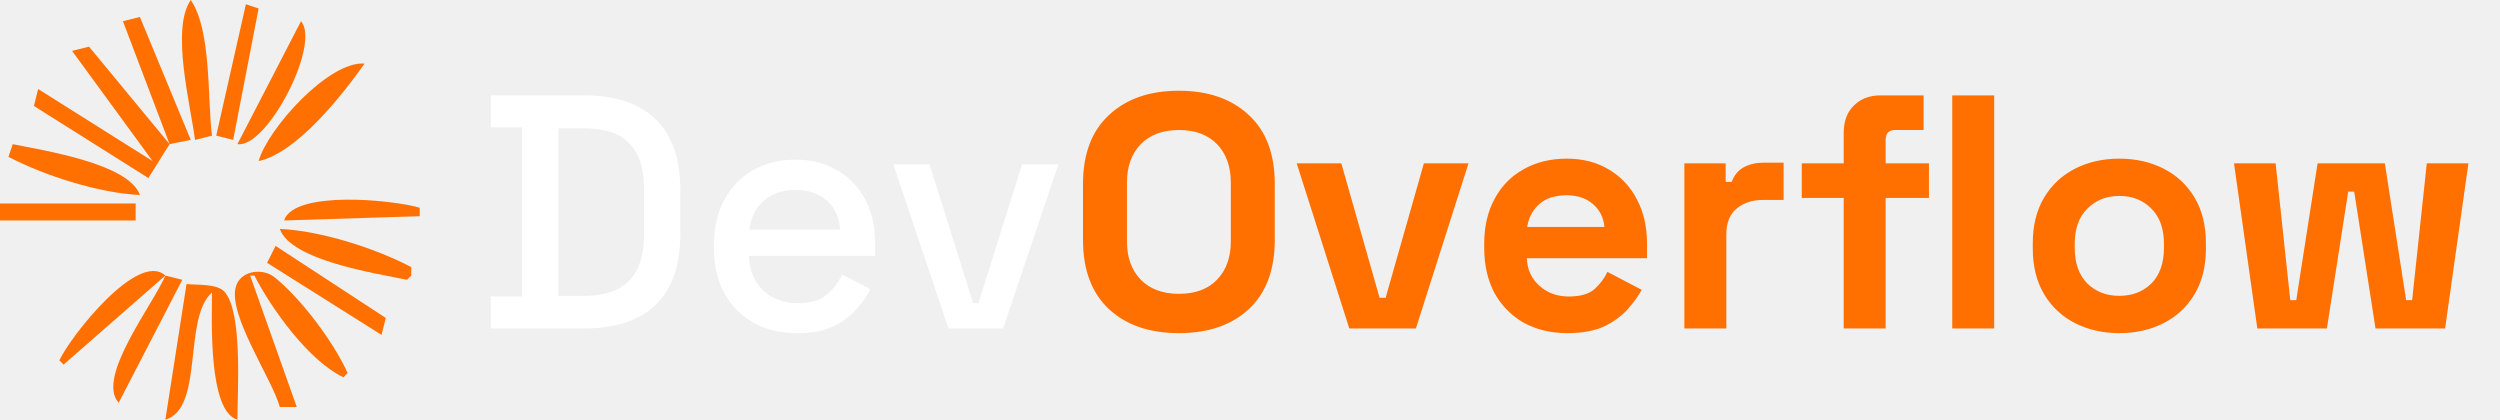
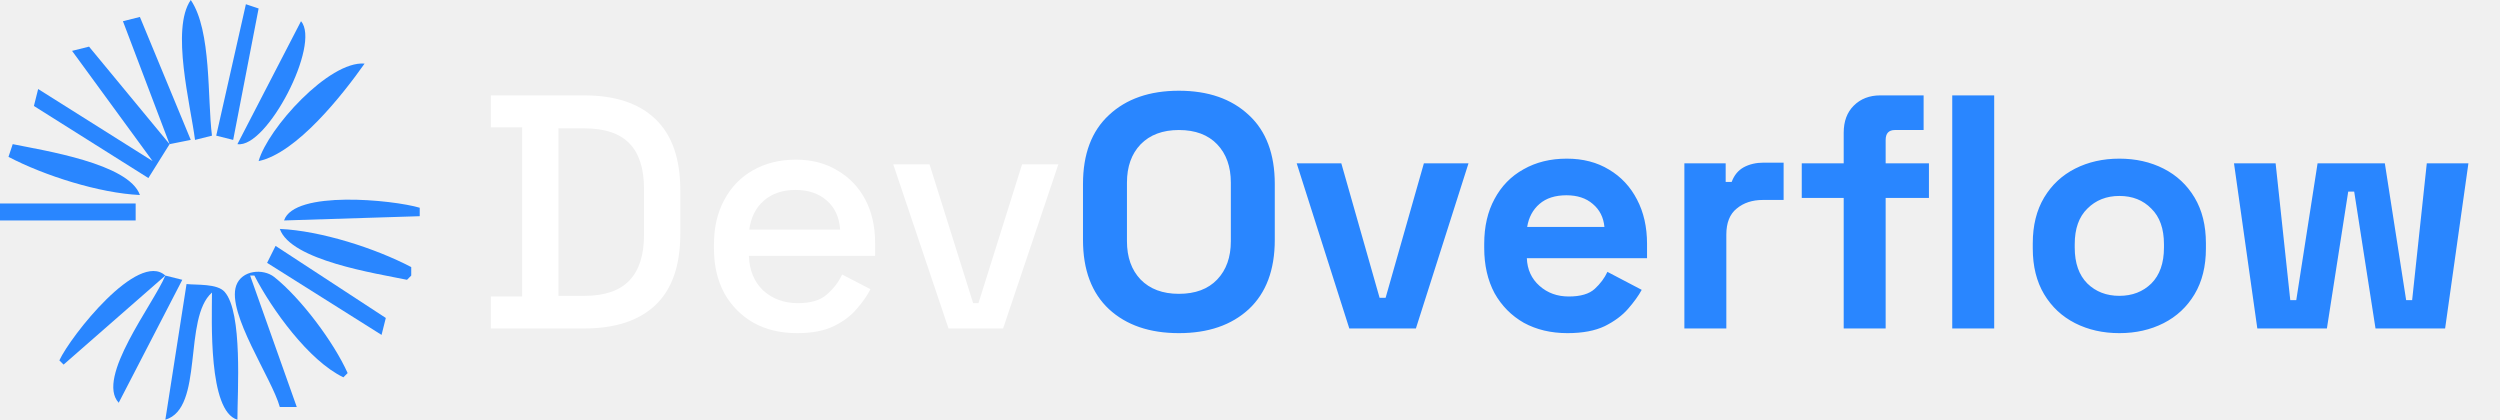
<svg xmlns="http://www.w3.org/2000/svg" width="137" height="23" viewBox="0 0 137 23" fill="none">
-   <path d="M10.454 0C9.351 1.583 10.447 5.769 10.687 7.667L11.616 7.434C11.357 5.389 11.6 1.676 10.454 0Z" fill="#FF7000" />
-   <path d="M13.475 0.232L11.849 7.434L12.778 7.667L14.172 0.465L13.475 0.232Z" fill="#FF7000" />
-   <path d="M6.737 1.162L9.293 7.899L4.879 2.555L3.949 2.788L8.363 8.828L2.091 4.879L1.858 5.808L8.131 9.757L9.293 7.899L10.454 7.667L7.666 0.929L6.737 1.162Z" fill="#FF7000" />
-   <path d="M16.495 1.162L13.01 7.899C14.63 8.144 17.593 2.416 16.495 1.162Z" fill="#FF7000" />
-   <path d="M14.172 8.828C16.262 8.388 18.783 5.184 19.98 3.485C18.03 3.321 14.673 7.044 14.172 8.828Z" fill="#FF7000" />
-   <path d="M0.697 7.899L0.465 8.596C2.43 9.627 5.448 10.585 7.667 10.687C7.065 8.957 2.38 8.247 0.697 7.899Z" fill="#FF7000" />
-   <path d="M0 11.151V12.081H7.434V11.151H0Z" fill="#FF7000" />
-   <path d="M15.566 12.081L23.001 11.848V11.384C21.526 10.948 16.121 10.409 15.566 12.081Z" fill="#FF7000" />
-   <path d="M15.334 12.545C15.937 14.278 20.623 14.985 22.304 15.333L22.536 15.101V14.636C20.558 13.598 17.567 12.643 15.334 12.545Z" fill="#FF7000" />
-   <path d="M15.101 13.475L14.637 14.404L20.909 18.353L21.142 17.424L15.101 13.475Z" fill="#FF7000" />
-   <path d="M3.253 19.748L3.485 19.98L9.061 15.101C7.564 13.726 3.877 18.41 3.253 19.748Z" fill="#FF7000" />
-   <path d="M15.333 22.303H16.263L13.707 15.101H13.94C14.892 16.948 16.925 19.775 18.818 20.677L19.051 20.445C18.299 18.759 16.49 16.343 15.034 15.185C14.413 14.691 13.238 14.803 12.942 15.656C12.418 17.172 14.904 20.735 15.333 22.303Z" fill="#FF7000" />
-   <path d="M9.061 15.101C8.412 16.66 5.234 20.699 6.505 22.071L9.99 15.333L9.061 15.101Z" fill="#FF7000" />
-   <path d="M10.222 15.566L9.061 23C11.195 22.376 10.012 17.441 11.616 16.031C11.616 17.517 11.401 22.53 13.01 23C13.009 21.505 13.312 17.119 12.307 15.991C11.899 15.533 10.788 15.627 10.222 15.566Z" fill="#FF7000" />
+   <path d="M10.454 0C9.351 1.583 10.447 5.769 10.687 7.667L11.616 7.434C11.357 5.389 11.6 1.676 10.454 0Z" fill="#2986ff" />
+   <path d="M13.475 0.232L11.849 7.434L12.778 7.667L14.172 0.465L13.475 0.232Z" fill="#2986ff" />
+   <path d="M6.737 1.162L9.293 7.899L4.879 2.555L3.949 2.788L8.363 8.828L2.091 4.879L1.858 5.808L8.131 9.757L9.293 7.899L10.454 7.667L7.666 0.929L6.737 1.162Z" fill="#2986ff" />
+   <path d="M16.495 1.162L13.01 7.899C14.63 8.144 17.593 2.416 16.495 1.162Z" fill="#2986ff" />
+   <path d="M14.172 8.828C16.262 8.388 18.783 5.184 19.98 3.485C18.03 3.321 14.673 7.044 14.172 8.828Z" fill="#2986ff" />
+   <path d="M0.697 7.899L0.465 8.596C2.43 9.627 5.448 10.585 7.667 10.687C7.065 8.957 2.38 8.247 0.697 7.899Z" fill="#2986ff" />
+   <path d="M0 11.151V12.081H7.434V11.151H0Z" fill="#2986ff" />
+   <path d="M15.566 12.081L23.001 11.848V11.384C21.526 10.948 16.121 10.409 15.566 12.081Z" fill="#2986ff" />
+   <path d="M15.334 12.545C15.937 14.278 20.623 14.985 22.304 15.333L22.536 15.101V14.636C20.558 13.598 17.567 12.643 15.334 12.545Z" fill="#2986ff" />
+   <path d="M15.101 13.475L14.637 14.404L20.909 18.353L21.142 17.424L15.101 13.475Z" fill="#2986ff" />
+   <path d="M3.253 19.748L3.485 19.98L9.061 15.101C7.564 13.726 3.877 18.41 3.253 19.748Z" fill="#2986ff" />
+   <path d="M15.333 22.303H16.263L13.707 15.101H13.94C14.892 16.948 16.925 19.775 18.818 20.677L19.051 20.445C18.299 18.759 16.49 16.343 15.034 15.185C14.413 14.691 13.238 14.803 12.942 15.656C12.418 17.172 14.904 20.735 15.333 22.303Z" fill="#2986ff" />
+   <path d="M9.061 15.101C8.412 16.66 5.234 20.699 6.505 22.071L9.99 15.333L9.061 15.101Z" fill="#2986ff" />
+   <path d="M10.222 15.566L9.061 23C11.195 22.376 10.012 17.441 11.616 16.031C11.616 17.517 11.401 22.53 13.01 23C13.009 21.505 13.312 17.119 12.307 15.991C11.899 15.533 10.788 15.627 10.222 15.566Z" fill="#2986ff" />
  <path d="M26.899 18V16.248H28.614V6.979H26.899V5.227H32.008C33.711 5.227 35.012 5.659 35.913 6.523C36.825 7.387 37.281 8.688 37.281 10.428V12.818C37.281 14.557 36.825 15.859 35.913 16.723C35.012 17.574 33.711 18 32.008 18H26.899ZM30.603 16.212H32.026C33.133 16.212 33.954 15.932 34.489 15.373C35.025 14.813 35.292 13.98 35.292 12.873V10.355C35.292 9.236 35.025 8.402 34.489 7.855C33.954 7.307 33.133 7.034 32.026 7.034H30.603V16.212ZM43.686 18.256C42.774 18.256 41.977 18.067 41.296 17.69C40.615 17.3 40.08 16.759 39.69 16.066C39.313 15.36 39.125 14.545 39.125 13.621V13.402C39.125 12.465 39.313 11.65 39.69 10.957C40.067 10.251 40.59 9.71 41.26 9.333C41.941 8.944 42.725 8.749 43.613 8.749C44.477 8.749 45.231 8.944 45.876 9.333C46.533 9.71 47.044 10.239 47.409 10.92C47.773 11.601 47.956 12.398 47.956 13.311V14.022H41.041C41.065 14.813 41.326 15.445 41.825 15.92C42.336 16.382 42.969 16.613 43.723 16.613C44.428 16.613 44.957 16.455 45.31 16.139C45.675 15.823 45.955 15.458 46.15 15.044L47.7 15.847C47.53 16.188 47.281 16.546 46.952 16.923C46.636 17.3 46.217 17.617 45.693 17.872C45.17 18.128 44.501 18.256 43.686 18.256ZM41.059 12.581H46.04C45.991 11.899 45.748 11.37 45.31 10.993C44.872 10.604 44.301 10.409 43.595 10.409C42.889 10.409 42.312 10.604 41.862 10.993C41.424 11.37 41.156 11.899 41.059 12.581ZM51.978 18L48.949 9.004H50.938L53.328 16.613H53.62L56.01 9.004H57.999L54.97 18H51.978Z" fill="white" />
-   <path d="M64.603 18.256C62.998 18.256 61.72 17.817 60.772 16.942C59.823 16.054 59.348 14.789 59.348 13.146V10.081C59.348 8.439 59.823 7.18 60.772 6.304C61.72 5.416 62.998 4.972 64.603 4.972C66.209 4.972 67.486 5.416 68.435 6.304C69.384 7.18 69.858 8.439 69.858 10.081V13.146C69.858 14.789 69.384 16.054 68.435 16.942C67.486 17.817 66.209 18.256 64.603 18.256ZM64.603 16.102C65.504 16.102 66.203 15.841 66.702 15.318C67.201 14.795 67.45 14.095 67.45 13.219V10.008C67.45 9.132 67.201 8.433 66.702 7.91C66.203 7.387 65.504 7.125 64.603 7.125C63.715 7.125 63.016 7.387 62.505 7.91C62.006 8.433 61.757 9.132 61.757 10.008V13.219C61.757 14.095 62.006 14.795 62.505 15.318C63.016 15.841 63.715 16.102 64.603 16.102ZM73.942 18L71.059 8.95H73.504L75.602 16.321H75.931L78.029 8.95H80.474L77.591 18H73.942ZM85.897 18.256C84.997 18.256 84.2 18.067 83.507 17.69C82.825 17.3 82.29 16.759 81.901 16.066C81.524 15.36 81.335 14.533 81.335 13.584V13.365C81.335 12.416 81.524 11.595 81.901 10.902C82.278 10.197 82.807 9.655 83.488 9.278C84.17 8.889 84.96 8.694 85.86 8.694C86.749 8.694 87.521 8.895 88.178 9.296C88.835 9.686 89.346 10.233 89.71 10.938C90.075 11.632 90.258 12.441 90.258 13.365V14.15H83.671C83.695 14.77 83.926 15.275 84.364 15.664C84.802 16.054 85.337 16.248 85.97 16.248C86.615 16.248 87.089 16.108 87.393 15.829C87.697 15.549 87.928 15.239 88.087 14.898L89.966 15.883C89.796 16.2 89.546 16.546 89.218 16.923C88.902 17.288 88.476 17.605 87.941 17.872C87.405 18.128 86.724 18.256 85.897 18.256ZM83.689 12.435H87.922C87.874 11.912 87.661 11.492 87.284 11.176C86.919 10.86 86.438 10.701 85.842 10.701C85.222 10.701 84.729 10.86 84.364 11.176C83.999 11.492 83.774 11.912 83.689 12.435ZM92.304 18V8.95H94.567V9.971H94.895C95.029 9.607 95.248 9.339 95.552 9.169C95.868 8.998 96.233 8.913 96.647 8.913H97.742V10.957H96.61C96.027 10.957 95.546 11.115 95.169 11.431C94.792 11.735 94.603 12.21 94.603 12.854V18H92.304ZM101.035 18V10.847H98.736V8.95H101.035V7.271C101.035 6.651 101.217 6.158 101.582 5.793C101.959 5.416 102.446 5.227 103.042 5.227H105.414V7.125H103.845C103.504 7.125 103.334 7.307 103.334 7.672V8.95H105.706V10.847H103.334V18H101.035ZM106.983 18V5.227H109.282V18H106.983ZM116.14 18.256C115.24 18.256 114.431 18.073 113.713 17.708C112.996 17.343 112.43 16.814 112.016 16.121C111.603 15.427 111.396 14.594 111.396 13.621V13.329C111.396 12.356 111.603 11.522 112.016 10.829C112.43 10.136 112.996 9.607 113.713 9.242C114.431 8.877 115.24 8.694 116.14 8.694C117.04 8.694 117.849 8.877 118.567 9.242C119.285 9.607 119.85 10.136 120.264 10.829C120.677 11.522 120.884 12.356 120.884 13.329V13.621C120.884 14.594 120.677 15.427 120.264 16.121C119.85 16.814 119.285 17.343 118.567 17.708C117.849 18.073 117.04 18.256 116.14 18.256ZM116.14 16.212C116.846 16.212 117.43 15.987 117.892 15.537C118.354 15.075 118.585 14.418 118.585 13.566V13.384C118.585 12.532 118.354 11.881 117.892 11.431C117.442 10.969 116.858 10.738 116.14 10.738C115.435 10.738 114.851 10.969 114.388 11.431C113.926 11.881 113.695 12.532 113.695 13.384V13.566C113.695 14.418 113.926 15.075 114.388 15.537C114.851 15.987 115.435 16.212 116.14 16.212ZM123.701 18L122.423 8.95H124.704L125.507 16.449H125.835L127.003 8.95H130.689L131.857 16.449H132.185L132.988 8.95H135.269L133.992 18H130.178L129.01 10.501H128.682L127.514 18H123.701Z" fill="#FF7000" />
+   <path d="M64.603 18.256C62.998 18.256 61.72 17.817 60.772 16.942C59.823 16.054 59.348 14.789 59.348 13.146V10.081C59.348 8.439 59.823 7.18 60.772 6.304C61.72 5.416 62.998 4.972 64.603 4.972C66.209 4.972 67.486 5.416 68.435 6.304C69.384 7.18 69.858 8.439 69.858 10.081V13.146C69.858 14.789 69.384 16.054 68.435 16.942C67.486 17.817 66.209 18.256 64.603 18.256ZM64.603 16.102C65.504 16.102 66.203 15.841 66.702 15.318C67.201 14.795 67.45 14.095 67.45 13.219V10.008C67.45 9.132 67.201 8.433 66.702 7.91C66.203 7.387 65.504 7.125 64.603 7.125C63.715 7.125 63.016 7.387 62.505 7.91C62.006 8.433 61.757 9.132 61.757 10.008V13.219C61.757 14.095 62.006 14.795 62.505 15.318C63.016 15.841 63.715 16.102 64.603 16.102ZM73.942 18L71.059 8.95H73.504L75.602 16.321H75.931L78.029 8.95H80.474L77.591 18H73.942ZM85.897 18.256C84.997 18.256 84.2 18.067 83.507 17.69C82.825 17.3 82.29 16.759 81.901 16.066C81.524 15.36 81.335 14.533 81.335 13.584V13.365C81.335 12.416 81.524 11.595 81.901 10.902C82.278 10.197 82.807 9.655 83.488 9.278C84.17 8.889 84.96 8.694 85.86 8.694C86.749 8.694 87.521 8.895 88.178 9.296C88.835 9.686 89.346 10.233 89.71 10.938C90.075 11.632 90.258 12.441 90.258 13.365V14.15H83.671C83.695 14.77 83.926 15.275 84.364 15.664C84.802 16.054 85.337 16.248 85.97 16.248C86.615 16.248 87.089 16.108 87.393 15.829C87.697 15.549 87.928 15.239 88.087 14.898L89.966 15.883C89.796 16.2 89.546 16.546 89.218 16.923C88.902 17.288 88.476 17.605 87.941 17.872C87.405 18.128 86.724 18.256 85.897 18.256ZM83.689 12.435H87.922C87.874 11.912 87.661 11.492 87.284 11.176C86.919 10.86 86.438 10.701 85.842 10.701C85.222 10.701 84.729 10.86 84.364 11.176C83.999 11.492 83.774 11.912 83.689 12.435ZM92.304 18V8.95H94.567V9.971H94.895C95.029 9.607 95.248 9.339 95.552 9.169C95.868 8.998 96.233 8.913 96.647 8.913H97.742V10.957H96.61C96.027 10.957 95.546 11.115 95.169 11.431C94.792 11.735 94.603 12.21 94.603 12.854V18H92.304ZM101.035 18V10.847H98.736V8.95H101.035V7.271C101.035 6.651 101.217 6.158 101.582 5.793C101.959 5.416 102.446 5.227 103.042 5.227H105.414V7.125H103.845C103.504 7.125 103.334 7.307 103.334 7.672V8.95H105.706V10.847H103.334V18H101.035ZM106.983 18V5.227H109.282V18H106.983ZM116.14 18.256C115.24 18.256 114.431 18.073 113.713 17.708C112.996 17.343 112.43 16.814 112.016 16.121C111.603 15.427 111.396 14.594 111.396 13.621V13.329C111.396 12.356 111.603 11.522 112.016 10.829C112.43 10.136 112.996 9.607 113.713 9.242C114.431 8.877 115.24 8.694 116.14 8.694C117.04 8.694 117.849 8.877 118.567 9.242C119.285 9.607 119.85 10.136 120.264 10.829C120.677 11.522 120.884 12.356 120.884 13.329V13.621C120.884 14.594 120.677 15.427 120.264 16.121C119.85 16.814 119.285 17.343 118.567 17.708C117.849 18.073 117.04 18.256 116.14 18.256ZM116.14 16.212C116.846 16.212 117.43 15.987 117.892 15.537C118.354 15.075 118.585 14.418 118.585 13.566V13.384C118.585 12.532 118.354 11.881 117.892 11.431C117.442 10.969 116.858 10.738 116.14 10.738C115.435 10.738 114.851 10.969 114.388 11.431C113.926 11.881 113.695 12.532 113.695 13.384V13.566C113.695 14.418 113.926 15.075 114.388 15.537C114.851 15.987 115.435 16.212 116.14 16.212ZM123.701 18L122.423 8.95H124.704L125.507 16.449H125.835L127.003 8.95H130.689L131.857 16.449H132.185L132.988 8.95H135.269L133.992 18H130.178L129.01 10.501H128.682L127.514 18H123.701Z" fill="#2986ff" />
</svg>
